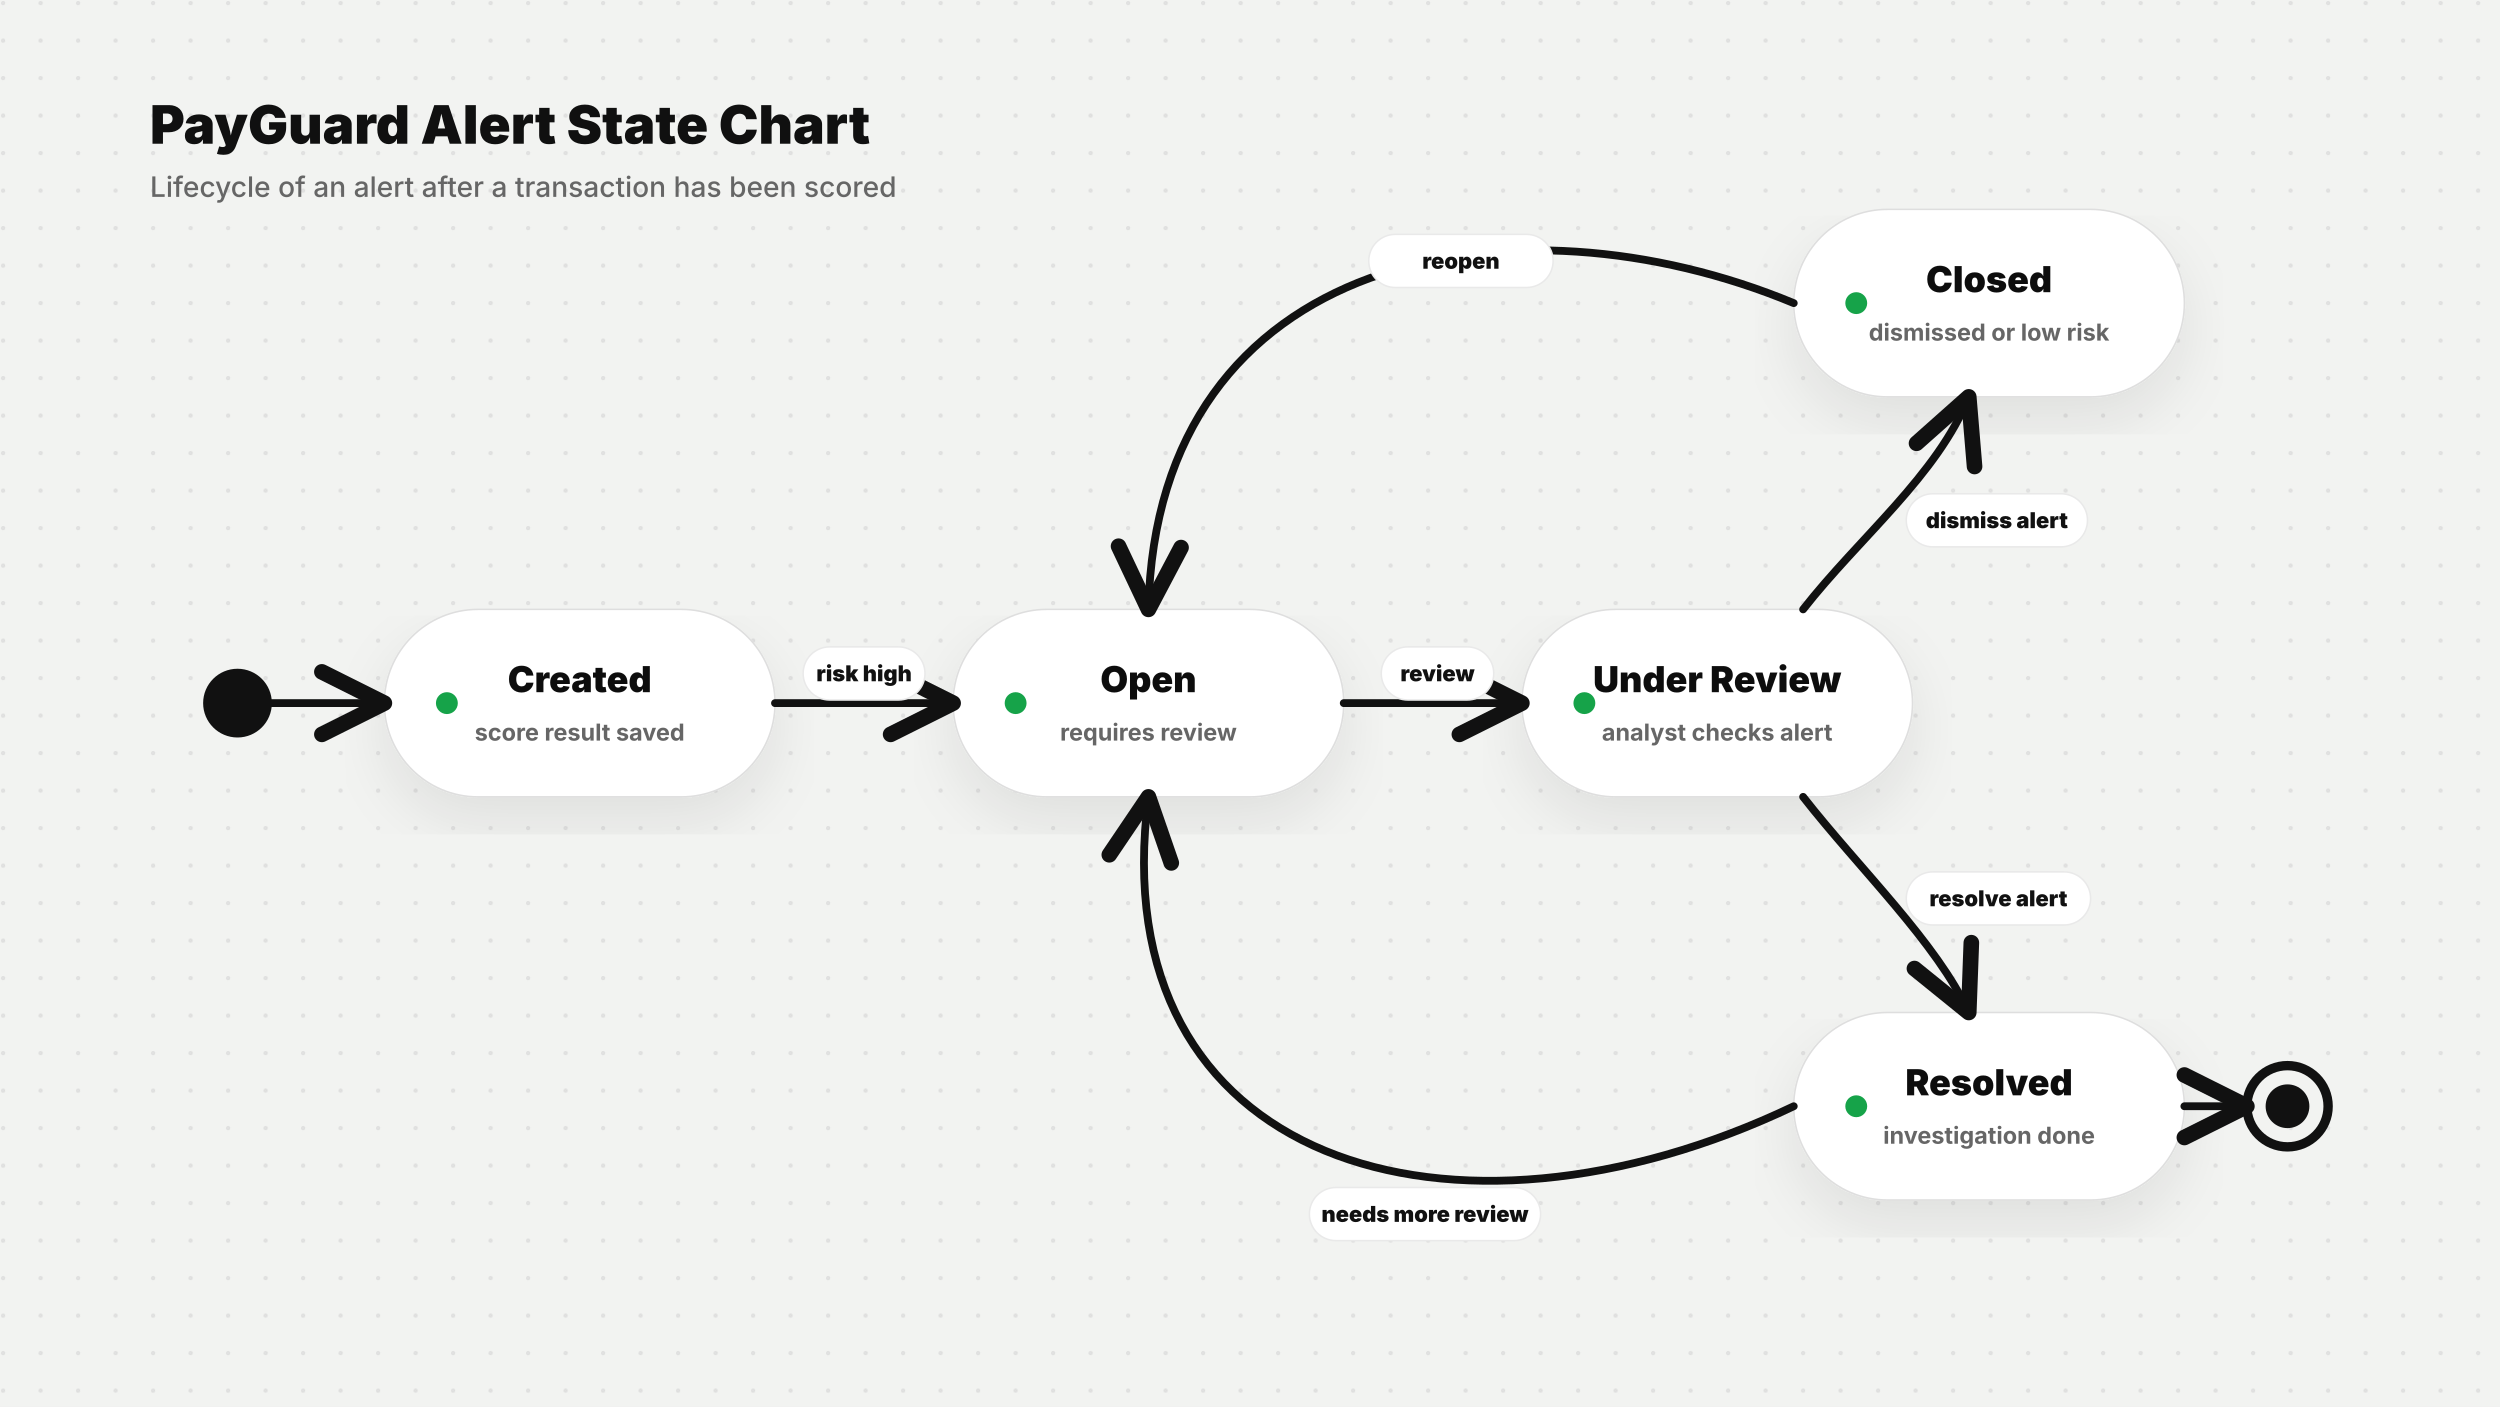
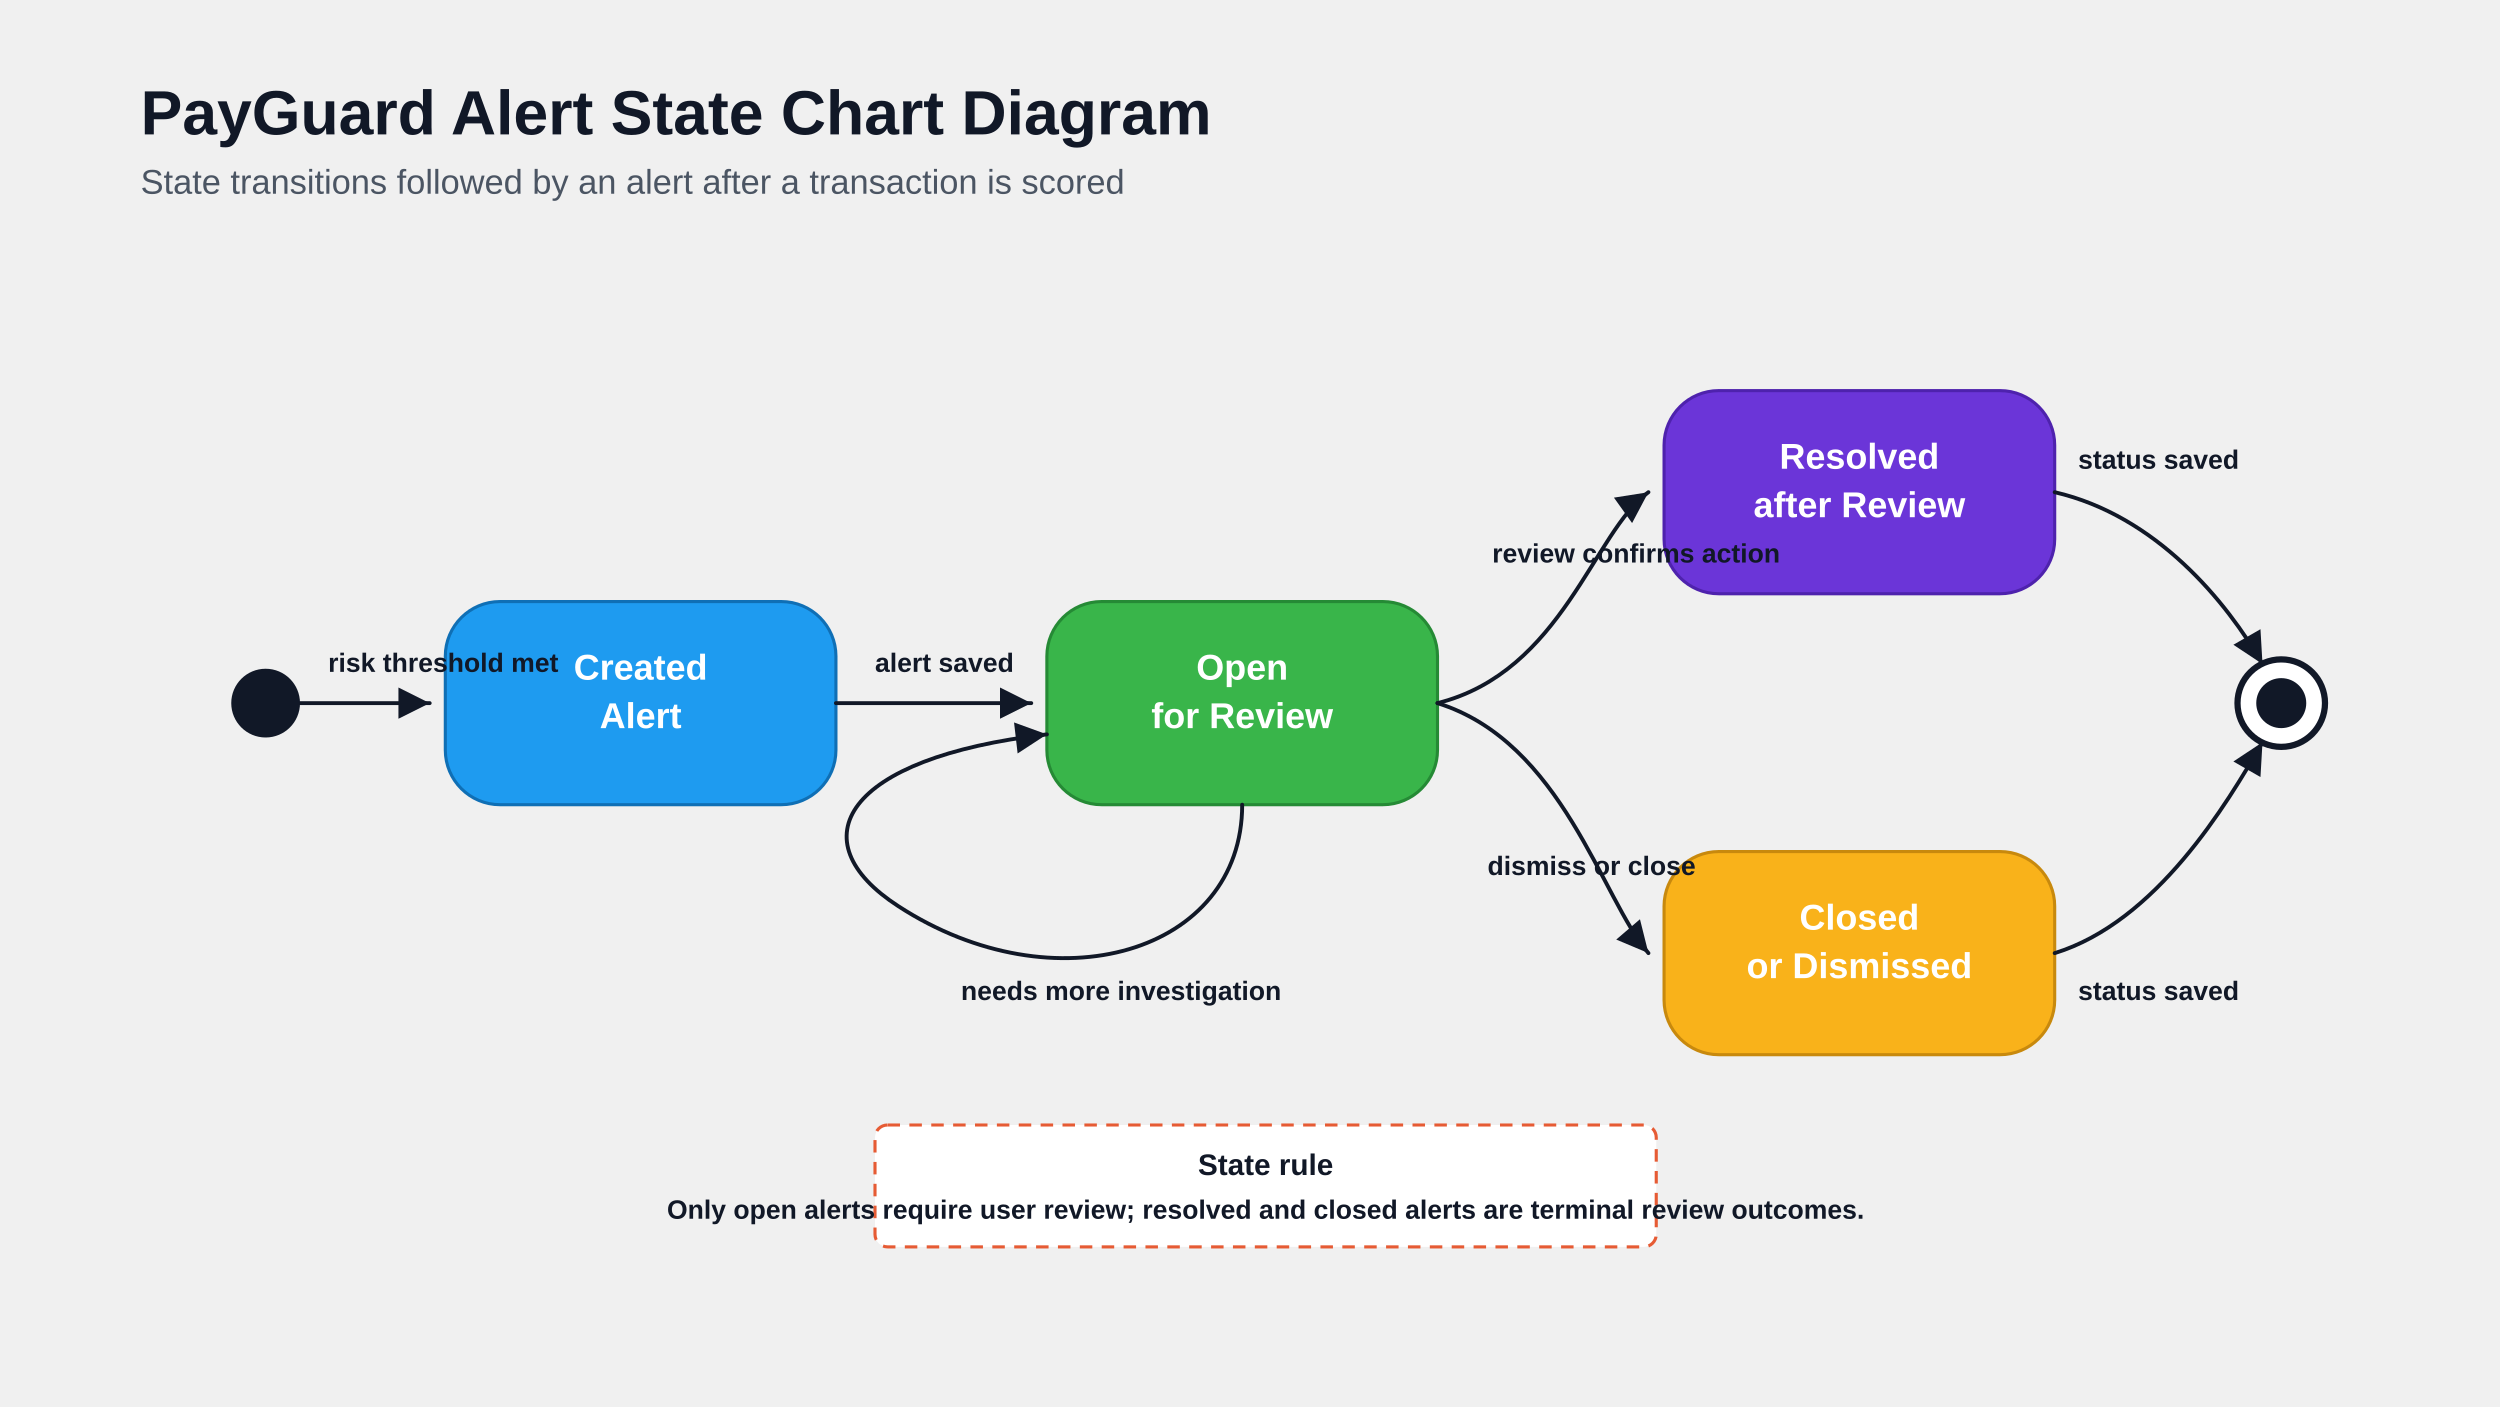
<svg xmlns="http://www.w3.org/2000/svg" width="1600" height="900" viewBox="0 0 1600 900" role="img" aria-labelledby="title desc">
  <defs>
-     <pattern id="dot-grid" width="24" height="24" patternUnits="userSpaceOnUse">
-       <circle cx="2" cy="2" r="1.4" fill="#d8d8d8" opacity="0.72" />
-     </pattern>
-     <filter id="card-shadow" x="-10%" y="-10%" width="120%" height="130%">
-       <feDropShadow dx="0" dy="16" stdDeviation="18" flood-color="#111111" flood-opacity="0.08" />
-     </filter>
    <marker id="arrow" markerWidth="12" markerHeight="12" refX="10" refY="6" orient="auto">
-       <path d="M2,2 L10,6 L2,10" fill="none" stroke="#111111" stroke-width="2" stroke-linecap="round" stroke-linejoin="round" />
+       <path d="M2 2 L10 6 L2 10 Z" fill="#111827" />
    </marker>
+     <style>
+       .title { fill: #111827; font-family: Calibri, Arial, sans-serif; font-size: 40px; font-weight: 700; }
+       .subtitle { fill: #4b5563; font-family: Calibri, Arial, sans-serif; font-size: 22px; }
+       .start { fill: #111827; }
+       .endOuter { fill: #ffffff; stroke: #111827; stroke-width: 4; }
+       .endInner { fill: #111827; }
+       .stateBlue { fill: #1e9bf0; stroke: #0f6fb5; stroke-width: 2; }
+       .stateGreen { fill: #39b54a; stroke: #258a35; stroke-width: 2; }
+       .stateOrange { fill: #f9b21a; stroke: #c8890d; stroke-width: 2; }
+       .statePurple { fill: #6b35d8; stroke: #4e22ad; stroke-width: 2; }
+       .note { fill: #ffffff; stroke: #e65b34; stroke-width: 2; stroke-dasharray: 8 6; }
+       .textLight { fill: #ffffff; font-family: Calibri, Arial, sans-serif; font-size: 23px; font-weight: 700; }
+       .textDark { fill: #111827; font-family: Calibri, Arial, sans-serif; font-size: 19px; font-weight: 700; }
+       .small { fill: #111827; font-family: Calibri, Arial, sans-serif; font-size: 17px; font-weight: 600; }
+       .line { stroke: #111827; stroke-width: 2.5; fill: none; marker-end: url(#arrow); stroke-linecap: round; stroke-linejoin: round; }
+     </style>
  </defs>
-   <rect width="1600" height="900" fill="#f2f3f1" />
-   <rect width="1600" height="900" fill="url(#dot-grid)" opacity="0.95" />
-   <g font-family="Inter, Arial, sans-serif">
-     <text x="96" y="92" font-size="34" font-weight="850" fill="#101010">PayGuard Alert State Chart</text>
-     <text x="96" y="126" font-size="18" font-weight="500" fill="#666666">Lifecycle of an alert after a transaction has been scored</text>
-     <circle cx="152" cy="450" r="22" fill="#111111" />
-     <g filter="url(#card-shadow)">
-       <rect x="246" y="390" width="250" height="120" rx="60" fill="#ffffff" stroke="#dedede" />
-       <circle cx="286" cy="450" r="7" fill="#16a34a" />
-       <text x="371" y="443" text-anchor="middle" font-size="23" font-weight="850" fill="#111111">Created</text>
-       <text x="371" y="474" text-anchor="middle" font-size="15" font-weight="650" fill="#666666">score result saved</text>
-     </g>
-     <g filter="url(#card-shadow)">
-       <rect x="610" y="390" width="250" height="120" rx="60" fill="#ffffff" stroke="#dedede" />
-       <circle cx="650" cy="450" r="7" fill="#16a34a" />
-       <text x="735" y="443" text-anchor="middle" font-size="23" font-weight="850" fill="#111111">Open</text>
-       <text x="735" y="474" text-anchor="middle" font-size="15" font-weight="650" fill="#666666">requires review</text>
-     </g>
-     <g filter="url(#card-shadow)">
-       <rect x="974" y="390" width="250" height="120" rx="60" fill="#ffffff" stroke="#dedede" />
-       <circle cx="1014" cy="450" r="7" fill="#16a34a" />
-       <text x="1099" y="443" text-anchor="middle" font-size="23" font-weight="850" fill="#111111">Under Review</text>
-       <text x="1099" y="474" text-anchor="middle" font-size="15" font-weight="650" fill="#666666">analyst checks alert</text>
-     </g>
-     <g filter="url(#card-shadow)">
-       <rect x="1148" y="648" width="250" height="120" rx="60" fill="#ffffff" stroke="#dedede" />
-       <circle cx="1188" cy="708" r="7" fill="#16a34a" />
-       <text x="1273" y="701" text-anchor="middle" font-size="23" font-weight="850" fill="#111111">Resolved</text>
-       <text x="1273" y="732" text-anchor="middle" font-size="15" font-weight="650" fill="#666666">investigation done</text>
-     </g>
-     <g filter="url(#card-shadow)">
-       <rect x="1148" y="134" width="250" height="120" rx="60" fill="#ffffff" stroke="#dedede" />
-       <circle cx="1188" cy="194" r="7" fill="#16a34a" />
-       <text x="1273" y="187" text-anchor="middle" font-size="23" font-weight="850" fill="#111111">Closed</text>
-       <text x="1273" y="218" text-anchor="middle" font-size="15" font-weight="650" fill="#666666">dismissed or low risk</text>
-     </g>
-     <circle cx="1464" cy="708" r="26" fill="none" stroke="#111111" stroke-width="6" />
-     <circle cx="1464" cy="708" r="14" fill="#111111" />
-     <g fill="none" stroke="#111111" stroke-width="5" stroke-linecap="round" marker-end="url(#arrow)">
-       <path d="M174 450 H246" />
-       <path d="M496 450 H610" />
-       <path d="M860 450 H974" />
-       <path d="M1154 390 C1190 344, 1240 304, 1260 254" />
-       <path d="M1154 510 C1190 556, 1240 604, 1260 648" />
-       <path d="M1398 708 H1438" />
-       <path d="M1148 194 C970 120, 740 160, 735 390" />
-       <path d="M1148 708 C930 812, 704 746, 735 510" />
-     </g>
-     <g font-size="14" font-weight="850" fill="#111111">
-       <rect x="514" y="414" width="78" height="34" rx="17" fill="#ffffff" stroke="#e9e9e9" />
-       <text x="553" y="436" text-anchor="middle">risk high</text>
-       <rect x="884" y="414" width="72" height="34" rx="17" fill="#ffffff" stroke="#e9e9e9" />
-       <text x="920" y="436" text-anchor="middle">review</text>
-       <rect x="1220" y="316" width="116" height="34" rx="17" fill="#ffffff" stroke="#e9e9e9" />
-       <text x="1278" y="338" text-anchor="middle">dismiss alert</text>
-       <rect x="1220" y="558" width="118" height="34" rx="17" fill="#ffffff" stroke="#e9e9e9" />
-       <text x="1279" y="580" text-anchor="middle">resolve alert</text>
-       <rect x="876" y="150" width="118" height="34" rx="17" fill="#ffffff" stroke="#e9e9e9" />
-       <text x="935" y="172" text-anchor="middle">reopen</text>
-       <rect x="838" y="760" width="148" height="34" rx="17" fill="#ffffff" stroke="#e9e9e9" />
-       <text x="912" y="782" text-anchor="middle">needs more review</text>
-     </g>
-   </g>
+   <text x="90" y="86" class="title">PayGuard Alert State Chart Diagram</text>
+   <text x="90" y="124" class="subtitle">State transitions followed by an alert after a transaction is scored</text>
+   <circle cx="170" cy="450" r="22" class="start" />
+   <rect x="285" y="385" width="250" height="130" rx="35" class="stateBlue" />
+   <text x="410" y="435" class="textLight" text-anchor="middle">Created</text>
+   <text x="410" y="466" class="textLight" text-anchor="middle">Alert</text>
+   <rect x="670" y="385" width="250" height="130" rx="35" class="stateGreen" />
+   <text x="795" y="435" class="textLight" text-anchor="middle">Open</text>
+   <text x="795" y="466" class="textLight" text-anchor="middle">for Review</text>
+   <rect x="1065" y="250" width="250" height="130" rx="35" class="statePurple" />
+   <text x="1190" y="300" class="textLight" text-anchor="middle">Resolved</text>
+   <text x="1190" y="331" class="textLight" text-anchor="middle">after Review</text>
+   <rect x="1065" y="545" width="250" height="130" rx="35" class="stateOrange" />
+   <text x="1190" y="595" class="textLight" text-anchor="middle">Closed</text>
+   <text x="1190" y="626" class="textLight" text-anchor="middle">or Dismissed</text>
+   <circle cx="1460" cy="450" r="28" class="endOuter" />
+   <circle cx="1460" cy="450" r="16" class="endInner" />
+   <path d="M192 450 H275" class="line" />
+   <text x="210" y="430" class="small">risk threshold met</text>
+   <path d="M535 450 H660" class="line" />
+   <text x="560" y="430" class="small">alert saved</text>
+   <path d="M920 450 C1000 430 1020 340 1055 315" class="line" />
+   <text x="955" y="360" class="small">review confirms action</text>
+   <path d="M920 450 C1000 475 1025 575 1055 610" class="line" />
+   <text x="952" y="560" class="small">dismiss or close</text>
+   <path d="M1315 315 C1380 330 1425 385 1448 425" class="line" />
+   <text x="1330" y="300" class="small">status saved</text>
+   <path d="M1315 610 C1380 590 1425 515 1448 475" class="line" />
+   <text x="1330" y="640" class="small">status saved</text>
+   <path d="M795 515 C795 610 675 645 575 580 C510 538 540 485 670 470" class="line" />
+   <text x="615" y="640" class="small">needs more investigation</text>
+   <rect x="560" y="720" width="500" height="78" rx="8" class="note" />
+   <text x="810" y="752" class="textDark" text-anchor="middle">State rule</text>
+   <text x="810" y="780" class="small" text-anchor="middle">Only open alerts require user review; resolved and closed alerts are terminal review outcomes.</text>
</svg>
